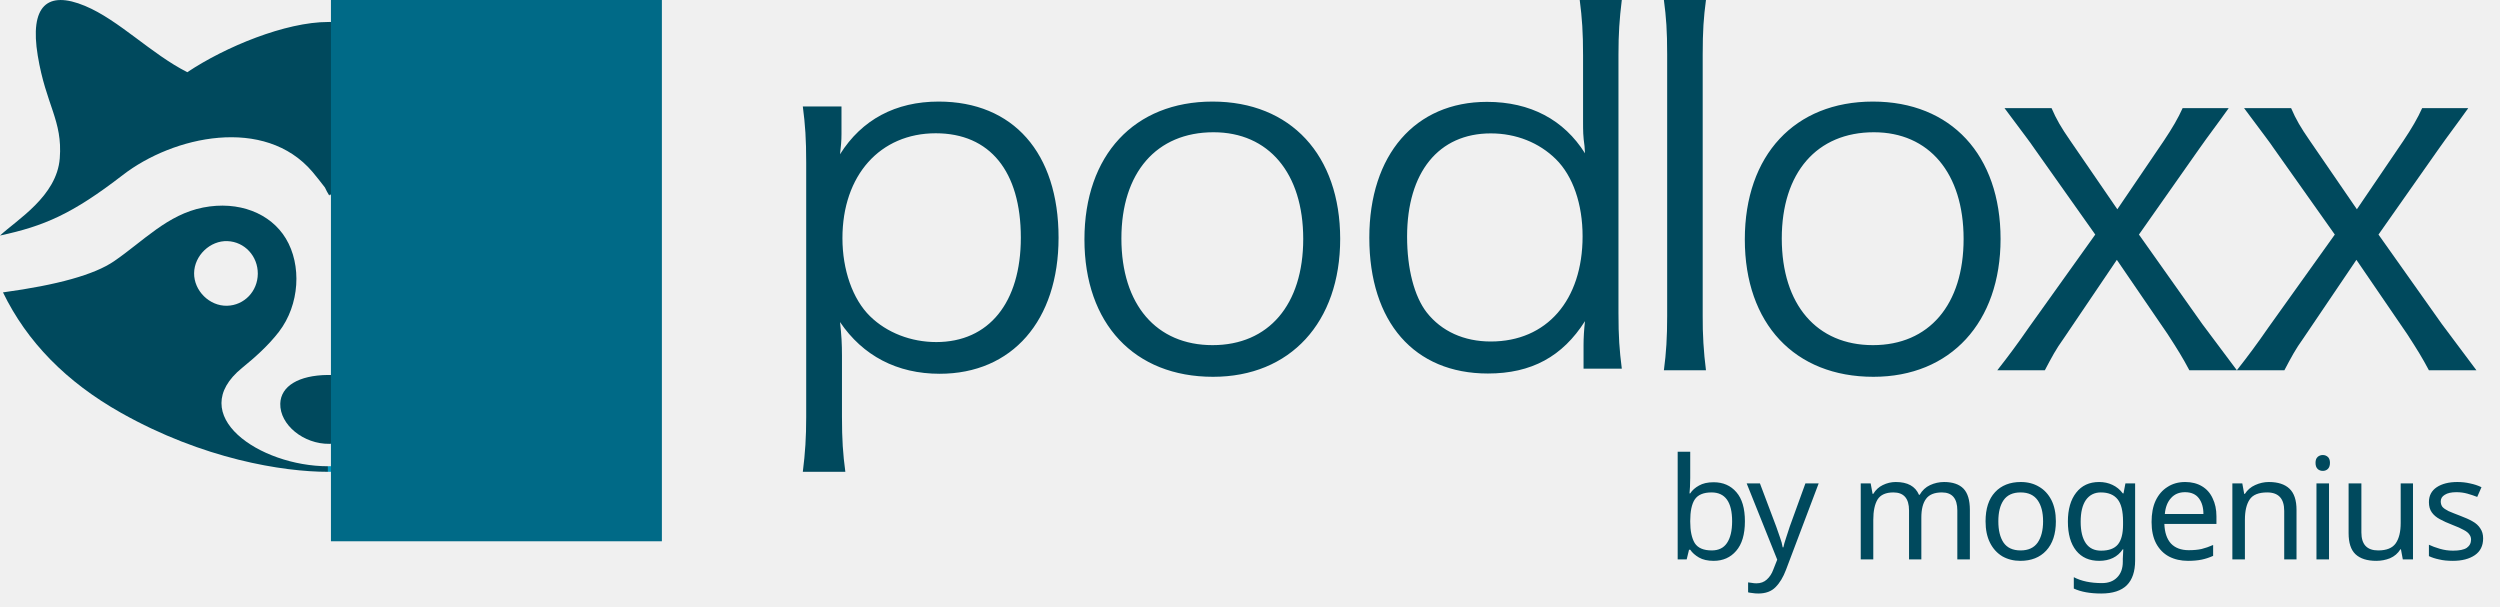
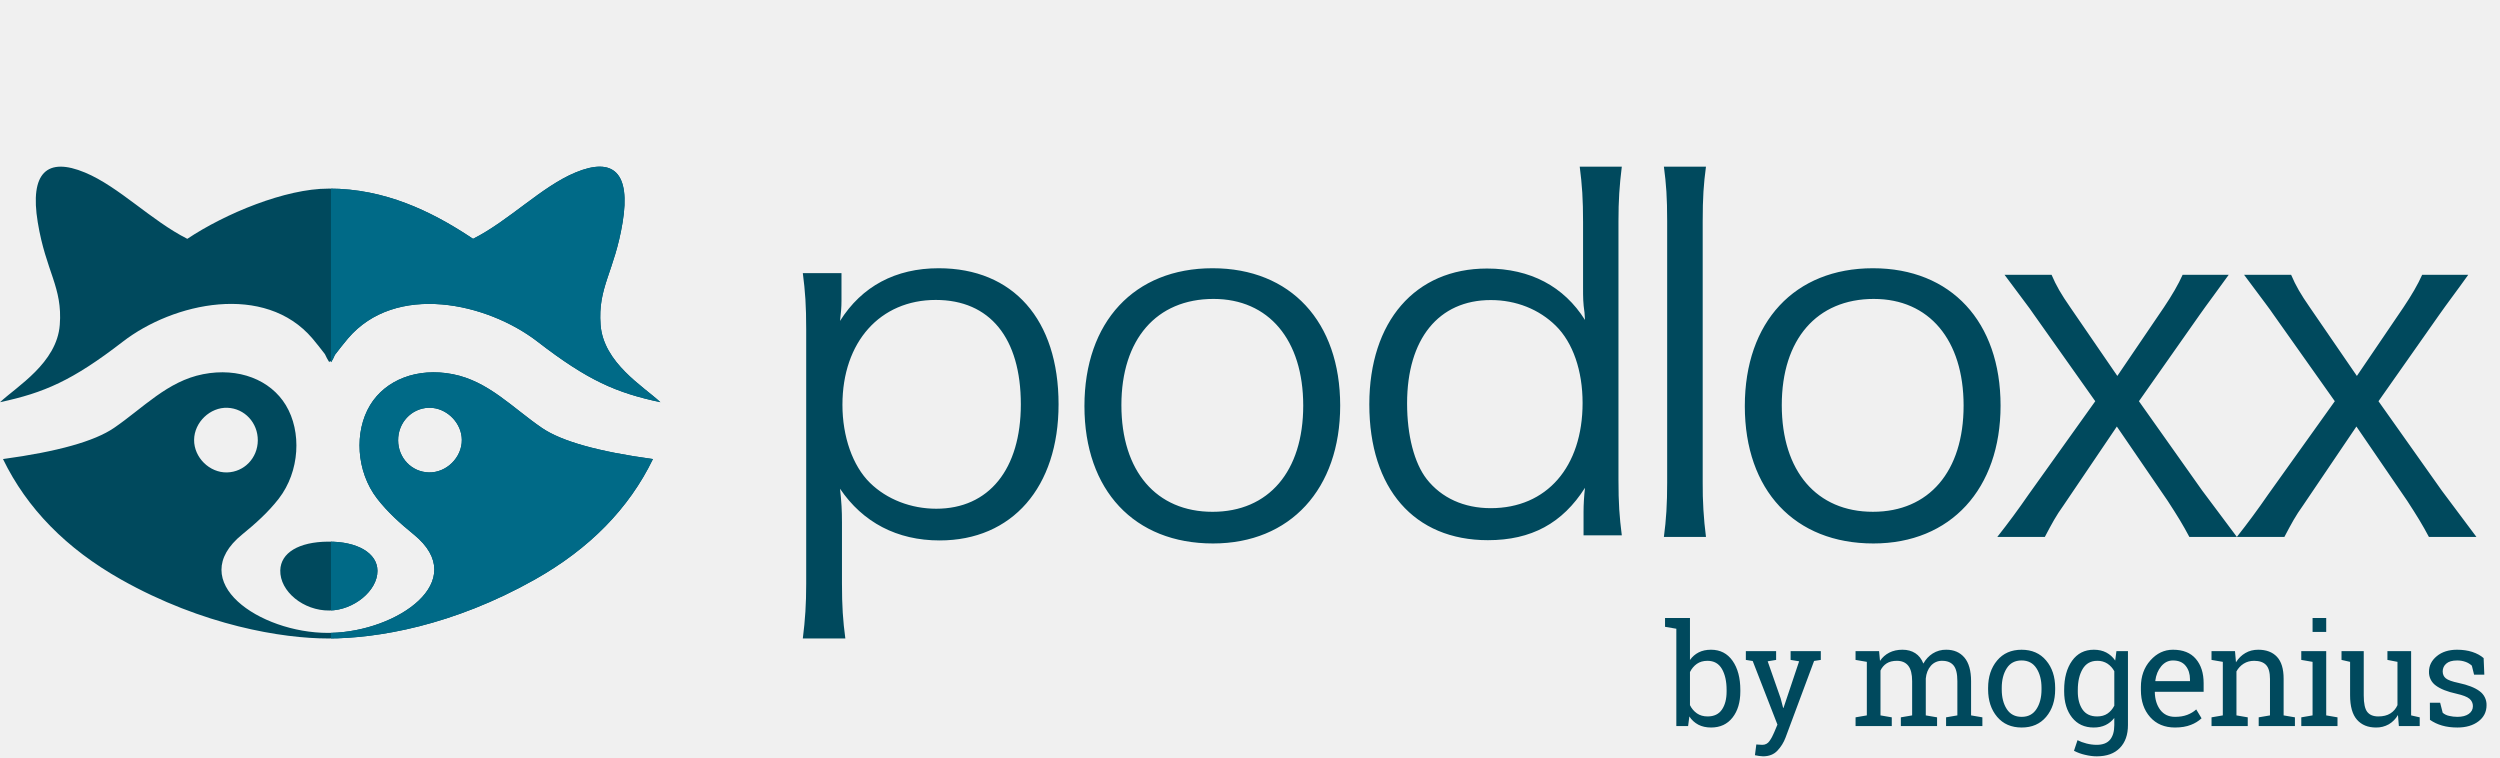
- <svg xmlns="http://www.w3.org/2000/svg" width="165" height="40" viewBox="0 0 165 40">
+ <svg xmlns="http://www.w3.org/2000/svg" xmlns:xlink="http://www.w3.org/1999/xlink" width="165" height="50" viewBox="0 0 165 50">
+   <defs>
+     <path d="M29.885 23.875c2.35.46 3.95 2.225 5.883 3.547 1.287.881 3.73 1.566 7.326 2.054-1.583 3.265-4.18 5.915-7.792 7.95-5.417 3.052-10.41 3.892-13.657 3.892-2.97 0-8.239-.84-13.656-3.892C4.377 35.39 1.78 32.74.197 29.476c3.596-.488 6.038-1.173 7.326-2.054 1.932-1.322 3.533-3.088 5.883-3.547 2.35-.46 4.448.376 5.457 2.042 1.059 1.747.926 4.373-.463 6.172-.685.885-1.539 1.652-2.417 2.366-3.835 3.118 1.163 6.495 5.662 6.495l.193-.002c4.383-.096 9.25-3.42 5.47-6.493-.878-.714-1.732-1.48-2.417-2.366-1.389-1.8-1.522-4.425-.463-6.172 1.01-1.666 3.107-2.501 5.457-2.042zm-8.246 11.052c1.953-.019 3.271.758 3.274 1.93.004 1.307-1.559 2.595-3.172 2.616-1.71.021-3.28-1.264-3.243-2.654.03-1.157 1.221-1.874 3.141-1.892zm-8.828-6.718c-.011 1.161 1.015 2.176 2.174 2.15 1.134-.027 2.022-.952 2.03-2.114.006-1.163-.869-2.105-1.997-2.152-1.149-.048-2.196.956-2.207 2.116zm15.611-2.117h-.15c-1.127.048-2.002.99-1.995 2.153.007 1.162.895 2.087 2.03 2.113 1.158.027 2.184-.988 2.173-2.149-.01-1.06-.884-1.988-1.91-2.105l-.148-.012zm12.671-12.24c-.54 3.284-1.646 4.264-1.454 6.772.193 2.507 2.826 4.056 3.946 5.1-2.91-.624-4.769-1.418-8.105-3.994-3.335-2.577-9.37-3.911-12.52-.207-.29.343-.565.7-.855 1.075-.087.202-.17.365-.249.483l-.064-.082-.063.082a4.263 4.263 0 0 1-.284-.528c-.278-.36-.542-.701-.82-1.03-3.15-3.704-9.185-2.37-12.52.207C4.769 24.306 2.91 25.1 0 25.725c1.12-1.045 3.753-2.594 3.945-5.101.193-2.508-.912-3.488-1.453-6.772-.542-3.285.621-4.328 3.12-3.285 2.24.935 4.36 3.164 6.75 4.375 2.519-1.68 6.489-3.314 9.304-3.314h.015l.048-.001c3.675 0 6.74 1.515 9.211 3.129l.283.186c2.39-1.21 4.51-3.44 6.75-4.375 2.499-1.043 3.662 0 3.12 3.285z" id="q3rgfi0axa" />
+   </defs>
  <g fill="none" fill-rule="evenodd">
-     <path d="M37.972.389c2.5-1.043 3.663 0 3.121 3.284-.54 3.285-1.646 4.265-1.454 6.772.193 2.507 2.826 4.057 3.946 5.101-2.91-.624-4.769-1.419-8.105-3.995-3.335-2.576-9.37-3.91-12.52-.206-.29.342-.565.7-.855 1.074-.087.203-.17.365-.249.483l-.064-.082-.063.082a4.263 4.263 0 0 1-.284-.527c-.278-.36-.542-.702-.82-1.03-3.15-3.705-9.185-2.37-12.52.206C4.769 14.127 2.91 14.921 0 15.546c1.12-1.044 3.753-2.594 3.945-5.1.193-2.508-.912-3.488-1.453-6.773C1.95.39 3.113-.654 5.612.39c2.24.935 4.36 3.164 6.75 4.375 2.519-1.681 6.489-3.314 9.304-3.314h.015l.048-.002c3.675 0 6.74 1.516 9.211 3.13l.283.186c2.39-1.211 4.51-3.44 6.75-4.375zM21.639 24.748c1.953-.018 3.271.759 3.274 1.93.004 1.307-1.559 2.596-3.172 2.616-1.71.022-3.28-1.264-3.243-2.654.03-1.156 1.221-1.874 3.141-1.892" fill="#00495D" />
-     <path d="M18.863 15.738c1.059 1.748.926 4.373-.463 6.172-.685.886-1.539 1.653-2.417 2.367-3.835 3.118 1.163 6.495 5.662 6.495v.368c-2.97 0-8.239-.84-13.656-3.893-3.612-2.035-6.209-4.684-7.792-7.95 3.596-.488 6.038-1.172 7.326-2.054 1.932-1.322 3.533-3.087 5.883-3.547 2.35-.459 4.448.376 5.457 2.042zm-3.845.176c-1.149-.048-2.196.956-2.207 2.117-.011 1.16 1.015 2.176 2.174 2.149 1.134-.027 2.022-.952 2.03-2.114.006-1.162-.869-2.105-1.997-2.152z" fill="#00495D" />
-     <path d="M24.428 15.738c-1.059 1.748-.926 4.373.463 6.172.685.886 1.539 1.653 2.417 2.367 3.835 3.118-1.232 6.495-5.663 6.495v.368c3.246 0 8.24-.84 13.657-3.893 3.611-2.035 6.209-4.684 7.792-7.95-3.596-.488-6.039-1.172-7.326-2.054-1.932-1.322-3.533-3.087-5.883-3.547-2.35-.459-4.448.376-5.457 2.042zm3.845.176c1.149-.048 2.195.956 2.207 2.117.011 1.16-1.015 2.176-2.174 2.149-1.134-.027-2.022-.952-2.03-2.114-.006-1.162.869-2.105 1.997-2.152z" fill="#009BC5" />
-     <path fill="#006A87" d="M21.842-10.179h21.842v45.903H21.842z" />
+     <g transform="translate(0 .821)">
+       <mask id="0abm0sze2b" fill="#fff">
+         <use xlink:href="#q3rgfi0axa" />
+       </mask>
+       <use fill="#00495D" xlink:href="#q3rgfi0axa" />
+       <path fill="#006A87" mask="url(#0abm0sze2b)" d="M21.842 0h21.842v45.903H21.842z" />
+     </g>
+     <path d="M55.793 42.14c-.16-1.191-.223-2.125-.223-3.638V34.51c0-.87-.032-1.353-.128-2.254 1.5 2.221 3.765 3.413 6.573 3.413 4.786 0 7.85-3.51 7.85-8.983 0-5.602-3-8.982-7.914-8.982-2.84 0-5.073 1.19-6.509 3.477.064-.548.096-.902.096-1.32v-1.835h-2.552c.16 1.223.223 2.157.223 3.702v16.806c0 1.32-.064 2.35-.223 3.606h2.807zm5.999-8.564c-1.66 0-3.255-.612-4.371-1.706-1.149-1.127-1.82-3.059-1.82-5.152 0-4.153 2.49-6.922 6.159-6.922 3.573 0 5.615 2.512 5.615 6.89 0 4.282-2.105 6.89-5.583 6.89zm18.268 2.293c5.098 0 8.392-3.601 8.392-9.099 0-5.53-3.262-9.066-8.424-9.066-5.161 0-8.455 3.536-8.455 9.098 0 5.562 3.294 9.067 8.487 9.067zm.032-16.14c3.641 0 5.921 2.7 5.921 7.041 0 4.34-2.28 7.009-5.985 7.009-3.705 0-6.016-2.669-6.016-7.041 0-4.34 2.311-7.009 6.08-7.009zm24.422 15.603h2.525c-.157-1.248-.22-2.08-.22-3.682V14.618c0-1.409.063-2.337.22-3.618h-2.777c.158 1.217.22 2.145.22 3.65v4.29c0 .736 0 1.024.096 1.697l.031.48c-1.389-2.209-3.598-3.394-6.47-3.394-4.734 0-7.764 3.49-7.764 8.965 0 5.57 2.966 8.964 7.827 8.964 2.872 0 4.924-1.12 6.407-3.457-.063.544-.095 1.12-.095 1.568v1.57zm-6.123-15.528c1.673 0 3.188.609 4.293 1.697 1.136 1.12 1.767 2.978 1.767 5.09 0 4.227-2.367 6.948-6.06 6.948-1.767 0-3.25-.672-4.229-1.92-.82-1.057-1.294-2.882-1.294-4.995 0-4.258 2.083-6.82 5.523-6.82zM109.817 11c.154 1.158.216 2.026.216 3.601v17.234c0 1.447-.062 2.444-.216 3.601h2.777a26.513 26.513 0 0 1-.216-3.601V14.633c0-1.607.062-2.475.216-3.633h-2.777zm13.796 6.704c5.162 0 8.424 3.536 8.424 9.066 0 5.498-3.294 9.099-8.392 9.099-5.193 0-8.487-3.505-8.487-9.067s3.294-9.098 8.455-9.098zm11.79.432c.317.738.634 1.284 1.236 2.15l3.105 4.526 3.073-4.525c.539-.803.95-1.509 1.236-2.15h3.042c-.73 1.026-1.394 1.893-1.933 2.663l-3.992 5.681 4.182 5.906.078.103.048.064c.233.307.48.637 2.155 2.882h-3.136c-.444-.834-.76-1.348-1.426-2.375l-3.359-4.91-3.517 5.199c-.507.706-.76 1.187-1.235 2.086h-3.137a52.64 52.64 0 0 0 2.06-2.792l4.404-6.163-4.088-5.777a14.241 14.241 0 0 0-.475-.658l-.125-.168c-.273-.364-.676-.903-1.3-1.742zm-11.726 1.593c-3.769 0-6.08 2.669-6.08 7.009 0 4.372 2.311 7.04 6.016 7.04s5.985-2.668 5.985-7.008-2.28-7.04-5.921-7.04zm39.766 15.707c-1.964-2.632-1.964-2.632-2.28-3.049l-4.183-5.906 3.992-5.68c.539-.771 1.204-1.638 1.933-2.665h-3.042c-.285.642-.697 1.348-1.235 2.15l-3.074 4.526-3.105-4.525c-.602-.867-.919-1.413-1.235-2.15h-3.105c1.457 1.957 1.71 2.278 1.9 2.567l4.088 5.777-4.404 6.163a52.64 52.64 0 0 1-2.06 2.792h3.137c.475-.899.729-1.38 1.236-2.086l3.517-5.2 3.358 4.911c.665 1.027.982 1.54 1.426 2.375h3.136z" fill="#00495D" fill-rule="nonzero" />
    <g fill="#00495D" fill-rule="nonzero">
-       <path d="M55.793 31.14c-.16-1.191-.223-2.125-.223-3.638V23.51c0-.87-.032-1.353-.128-2.254 1.5 2.221 3.765 3.413 6.573 3.413 4.786 0 7.85-3.51 7.85-8.983 0-5.602-3-8.982-7.914-8.982-2.84 0-5.073 1.19-6.509 3.477.064-.548.096-.902.096-1.32V7.026h-2.552c.16 1.223.223 2.157.223 3.702v16.806c0 1.32-.064 2.35-.223 3.606h2.807zm5.999-8.564c-1.66 0-3.255-.612-4.371-1.706-1.149-1.127-1.82-3.059-1.82-5.152 0-4.153 2.49-6.922 6.159-6.922 3.573 0 5.615 2.512 5.615 6.89 0 4.282-2.105 6.89-5.583 6.89zM80.06 24.869c5.098 0 8.392-3.601 8.392-9.099 0-5.53-3.262-9.066-8.424-9.066-5.161 0-8.455 3.536-8.455 9.098 0 5.562 3.294 9.067 8.487 9.067zm.032-16.14c3.641 0 5.921 2.7 5.921 7.041 0 4.34-2.28 7.009-5.985 7.009-3.705 0-6.016-2.669-6.016-7.041 0-4.34 2.311-7.009 6.08-7.009zM104.514 24.332h2.525c-.157-1.248-.22-2.08-.22-3.682V3.618c0-1.409.063-2.337.22-3.618h-2.777c.158 1.217.22 2.145.22 3.65v4.29c0 .736 0 1.024.096 1.697l.031.48c-1.389-2.209-3.598-3.394-6.47-3.394-4.734 0-7.764 3.49-7.764 8.965 0 5.57 2.966 8.964 7.827 8.964 2.872 0 4.924-1.12 6.407-3.457-.063.544-.095 1.12-.095 1.568v1.57zM98.391 8.804c1.673 0 3.188.609 4.293 1.697 1.136 1.12 1.767 2.978 1.767 5.09 0 4.227-2.367 6.948-6.06 6.948-1.767 0-3.25-.672-4.229-1.92-.82-1.057-1.294-2.882-1.294-4.995 0-4.258 2.083-6.82 5.523-6.82zM109.817 0c.154 1.158.216 2.026.216 3.601v17.234c0 1.447-.062 2.444-.216 3.601h2.777a26.513 26.513 0 0 1-.216-3.601V3.633c0-1.607.062-2.475.216-3.633h-2.777zM123.645 24.869c5.098 0 8.392-3.601 8.392-9.099 0-5.53-3.262-9.066-8.424-9.066-5.161 0-8.455 3.536-8.455 9.098 0 5.562 3.294 9.067 8.487 9.067zm.032-16.14c3.641 0 5.921 2.7 5.921 7.041 0 4.34-2.28 7.009-5.985 7.009-3.705 0-6.016-2.669-6.016-7.041 0-4.34 2.311-7.009 6.08-7.009z" />
-       <path d="M147.633 24.436c-1.964-2.632-1.964-2.632-2.281-3.049l-4.182-5.906 3.992-5.68c.539-.771 1.204-1.638 1.933-2.665h-3.042c-.285.642-.697 1.348-1.236 2.15l-3.073 4.526-3.105-4.525c-.602-.867-.919-1.413-1.236-2.15h-3.105c1.458 1.957 1.711 2.278 1.901 2.567l4.088 5.777-4.405 6.163a52.64 52.64 0 0 1-2.059 2.792h3.137c.475-.899.728-1.38 1.235-2.086l3.517-5.2 3.359 4.911c.665 1.027.982 1.54 1.426 2.375h3.136z" />
-       <path d="M163.443 24.436c-1.964-2.632-1.964-2.632-2.28-3.049l-4.183-5.906 3.992-5.68c.539-.771 1.204-1.638 1.933-2.665h-3.042c-.285.642-.697 1.348-1.235 2.15l-3.074 4.526-3.105-4.525c-.602-.867-.919-1.413-1.235-2.15h-3.105c1.457 1.957 1.71 2.278 1.9 2.567l4.088 5.777-4.404 6.163a52.64 52.64 0 0 1-2.06 2.792h3.137c.475-.899.729-1.38 1.236-2.086l3.517-5.2 3.358 4.911c.665 1.027.982 1.54 1.426 2.375h3.136z" />
+       <path d="M114.862 45.634c0 .713-.172 1.289-.515 1.726-.343.437-.814.656-1.415.656-.323 0-.603-.062-.84-.185a1.577 1.577 0 0 1-.595-.546l-.082.635h-.777v-6.423l-.746-.128v-.58h1.646v2.77c.156-.22.348-.387.578-.503.23-.116.5-.174.807-.174.61 0 1.085.244 1.427.732.341.487.512 1.129.512 1.924v.096zm-.906-.096c0-.57-.103-1.033-.31-1.39-.208-.356-.525-.534-.951-.534-.278 0-.512.067-.702.2-.19.135-.342.315-.455.54v2.185a1.4 1.4 0 0 0 .46.544c.193.134.429.202.706.202.424 0 .738-.151.944-.453.206-.302.308-.701.308-1.198v-.096zM120.173 43.554l-.443.069-1.884 5.056a2.547 2.547 0 0 1-.54.868c-.234.247-.55.37-.946.37a2.906 2.906 0 0 1-.535-.073l.092-.708c-.018-.003.036 0 .162.01.127.008.207.013.24.013a.549.549 0 0 0 .466-.25c.12-.165.223-.357.311-.573l.215-.512-1.632-4.197-.453-.073v-.58h1.998v.58l-.557.092.854 2.44.165.632h.027l1.029-3.072-.562-.092v-.58h1.993v.58zM122.466 47.344l.745-.128v-3.534l-.745-.128v-.58h1.554l.06.644a1.62 1.62 0 0 1 .612-.544c.25-.128.54-.192.869-.192.33 0 .612.076.848.229.236.152.414.38.533.685.155-.28.36-.502.617-.667a1.62 1.62 0 0 1 .896-.247c.506 0 .905.173 1.198.519.292.346.438.866.438 1.561v2.254l.746.128v.576h-2.396v-.576l.745-.128v-2.263c0-.488-.083-.833-.251-1.035-.168-.203-.416-.304-.745-.304a.95.95 0 0 0-.757.331c-.19.22-.3.5-.331.834v2.437l.745.128v.576h-2.391v-.576l.745-.128v-2.263c0-.463-.086-.802-.258-1.017-.172-.215-.422-.322-.748-.322-.274 0-.5.056-.676.169a1.093 1.093 0 0 0-.407.475v2.958l.745.128v.576h-2.39v-.576zM131.215 45.401c0-.731.198-1.334.595-1.808.396-.474.934-.71 1.613-.71.683 0 1.223.235 1.62.708.399.472.598 1.076.598 1.81v.1c0 .738-.199 1.342-.595 1.811-.396.47-.934.704-1.614.704-.685 0-1.226-.235-1.622-.706-.397-.471-.595-1.074-.595-1.808V45.4zm.9.1c0 .525.111.958.332 1.299.221.341.55.512.985.512.427 0 .752-.17.974-.512.223-.341.334-.774.334-1.298V45.4c0-.518-.111-.95-.334-1.294-.222-.344-.55-.516-.983-.516-.432 0-.759.172-.978.516-.22.345-.33.776-.33 1.294v.1zM136.234 45.538c0-.795.174-1.437.521-1.924.348-.488.828-.732 1.44-.732.311 0 .584.061.818.183.235.122.432.299.59.53l.082-.621h.76v4.882c0 .64-.179 1.144-.536 1.51-.356.368-.864.552-1.522.552-.238 0-.495-.033-.772-.099a3.007 3.007 0 0 1-.732-.267l.233-.7c.168.089.366.162.595.22.228.058.45.087.667.087.402 0 .697-.113.885-.338.187-.226.28-.547.28-.965v-.47a1.595 1.595 0 0 1-.58.47c-.225.107-.484.16-.777.16-.607 0-1.083-.22-1.43-.658-.348-.44-.522-1.014-.522-1.724v-.096zm.9.096c0 .497.106.896.316 1.198.21.302.53.453.96.453.271 0 .498-.062.681-.186.183-.123.334-.298.453-.523v-2.277a1.397 1.397 0 0 0-.453-.5 1.187 1.187 0 0 0-.672-.185c-.43 0-.751.18-.964.539-.214.36-.32.821-.32 1.385v.096zM143.552 48.016c-.689 0-1.236-.23-1.643-.688-.407-.459-.61-1.054-.61-1.785v-.201c0-.704.209-1.29.628-1.758.419-.468.915-.702 1.488-.702.664 0 1.168.201 1.51.604.344.402.515.938.515 1.609v.562h-3.21l-.013.023c.01.475.13.866.361 1.173.232.306.557.459.974.459.305 0 .572-.043.802-.13.23-.087.43-.207.597-.36l.352.586a2.16 2.16 0 0 1-.702.432c-.29.117-.64.176-1.049.176zm-.137-4.425c-.302 0-.56.127-.773.381-.213.255-.344.574-.393.958l.01.023h2.28v-.119c0-.353-.094-.649-.283-.887-.189-.237-.47-.356-.841-.356zM145.96 47.344l.746-.128v-3.534l-.746-.128v-.58h1.55l.064.736c.165-.263.371-.466.62-.61.248-.146.53-.218.848-.218.533 0 .946.156 1.239.469.292.312.438.794.438 1.447v2.418l.746.128v.576h-2.391v-.576l.745-.128v-2.4c0-.436-.086-.745-.258-.928-.173-.183-.435-.274-.789-.274-.26 0-.488.062-.688.187-.2.125-.359.296-.478.512v2.903l.745.128v.576h-2.39v-.576zM151.884 47.344l.745-.128v-3.534l-.745-.128v-.58h1.646v4.242l.745.128v.576h-2.39v-.576zm1.646-5.637h-.9v-.919h.9v.92zM158.265 47.189a1.67 1.67 0 0 1-.6.612 1.65 1.65 0 0 1-.849.215c-.536 0-.955-.172-1.257-.517-.302-.344-.453-.88-.453-1.609v-2.208l-.566-.128v-.58h1.467v2.925c0 .528.078.89.233 1.088.156.198.398.298.727.298.32 0 .584-.065.793-.195.209-.13.367-.313.473-.55v-2.858l-.663-.128v-.58h1.564v4.242l.567.128v.576h-1.376l-.06-.731zM163.965 44.528h-.676l-.147-.594a1.219 1.219 0 0 0-.413-.25 1.595 1.595 0 0 0-.565-.093c-.32 0-.558.07-.713.21a.66.66 0 0 0-.233.507c0 .195.068.35.205.462.138.113.416.214.837.302.625.134 1.09.316 1.394.546a1.1 1.1 0 0 1 .458.926c0 .439-.178.794-.533 1.065-.355.271-.82.407-1.392.407-.375 0-.712-.043-1.01-.13a2.69 2.69 0 0 1-.8-.377l-.005-1.13h.677l.169.663a.94.94 0 0 0 .423.206c.178.043.36.064.546.064.32 0 .57-.065.752-.194.181-.13.272-.3.272-.51a.613.613 0 0 0-.226-.49c-.151-.127-.437-.238-.858-.333-.6-.131-1.053-.31-1.357-.535a1.079 1.079 0 0 1-.457-.914c0-.402.171-.745.514-1.029.343-.283.788-.425 1.337-.425.375 0 .712.049 1.01.146.299.098.547.234.746.407l.045 1.093z" />
    </g>
-     <text font-family="RobotoSlab-Regular, Roboto Slab" font-size="9.363" letter-spacing="-.234" fill="#00495D">
-       <tspan x="109.929" y="36.92">by mogenius</tspan>
-     </text>
  </g>
</svg>
